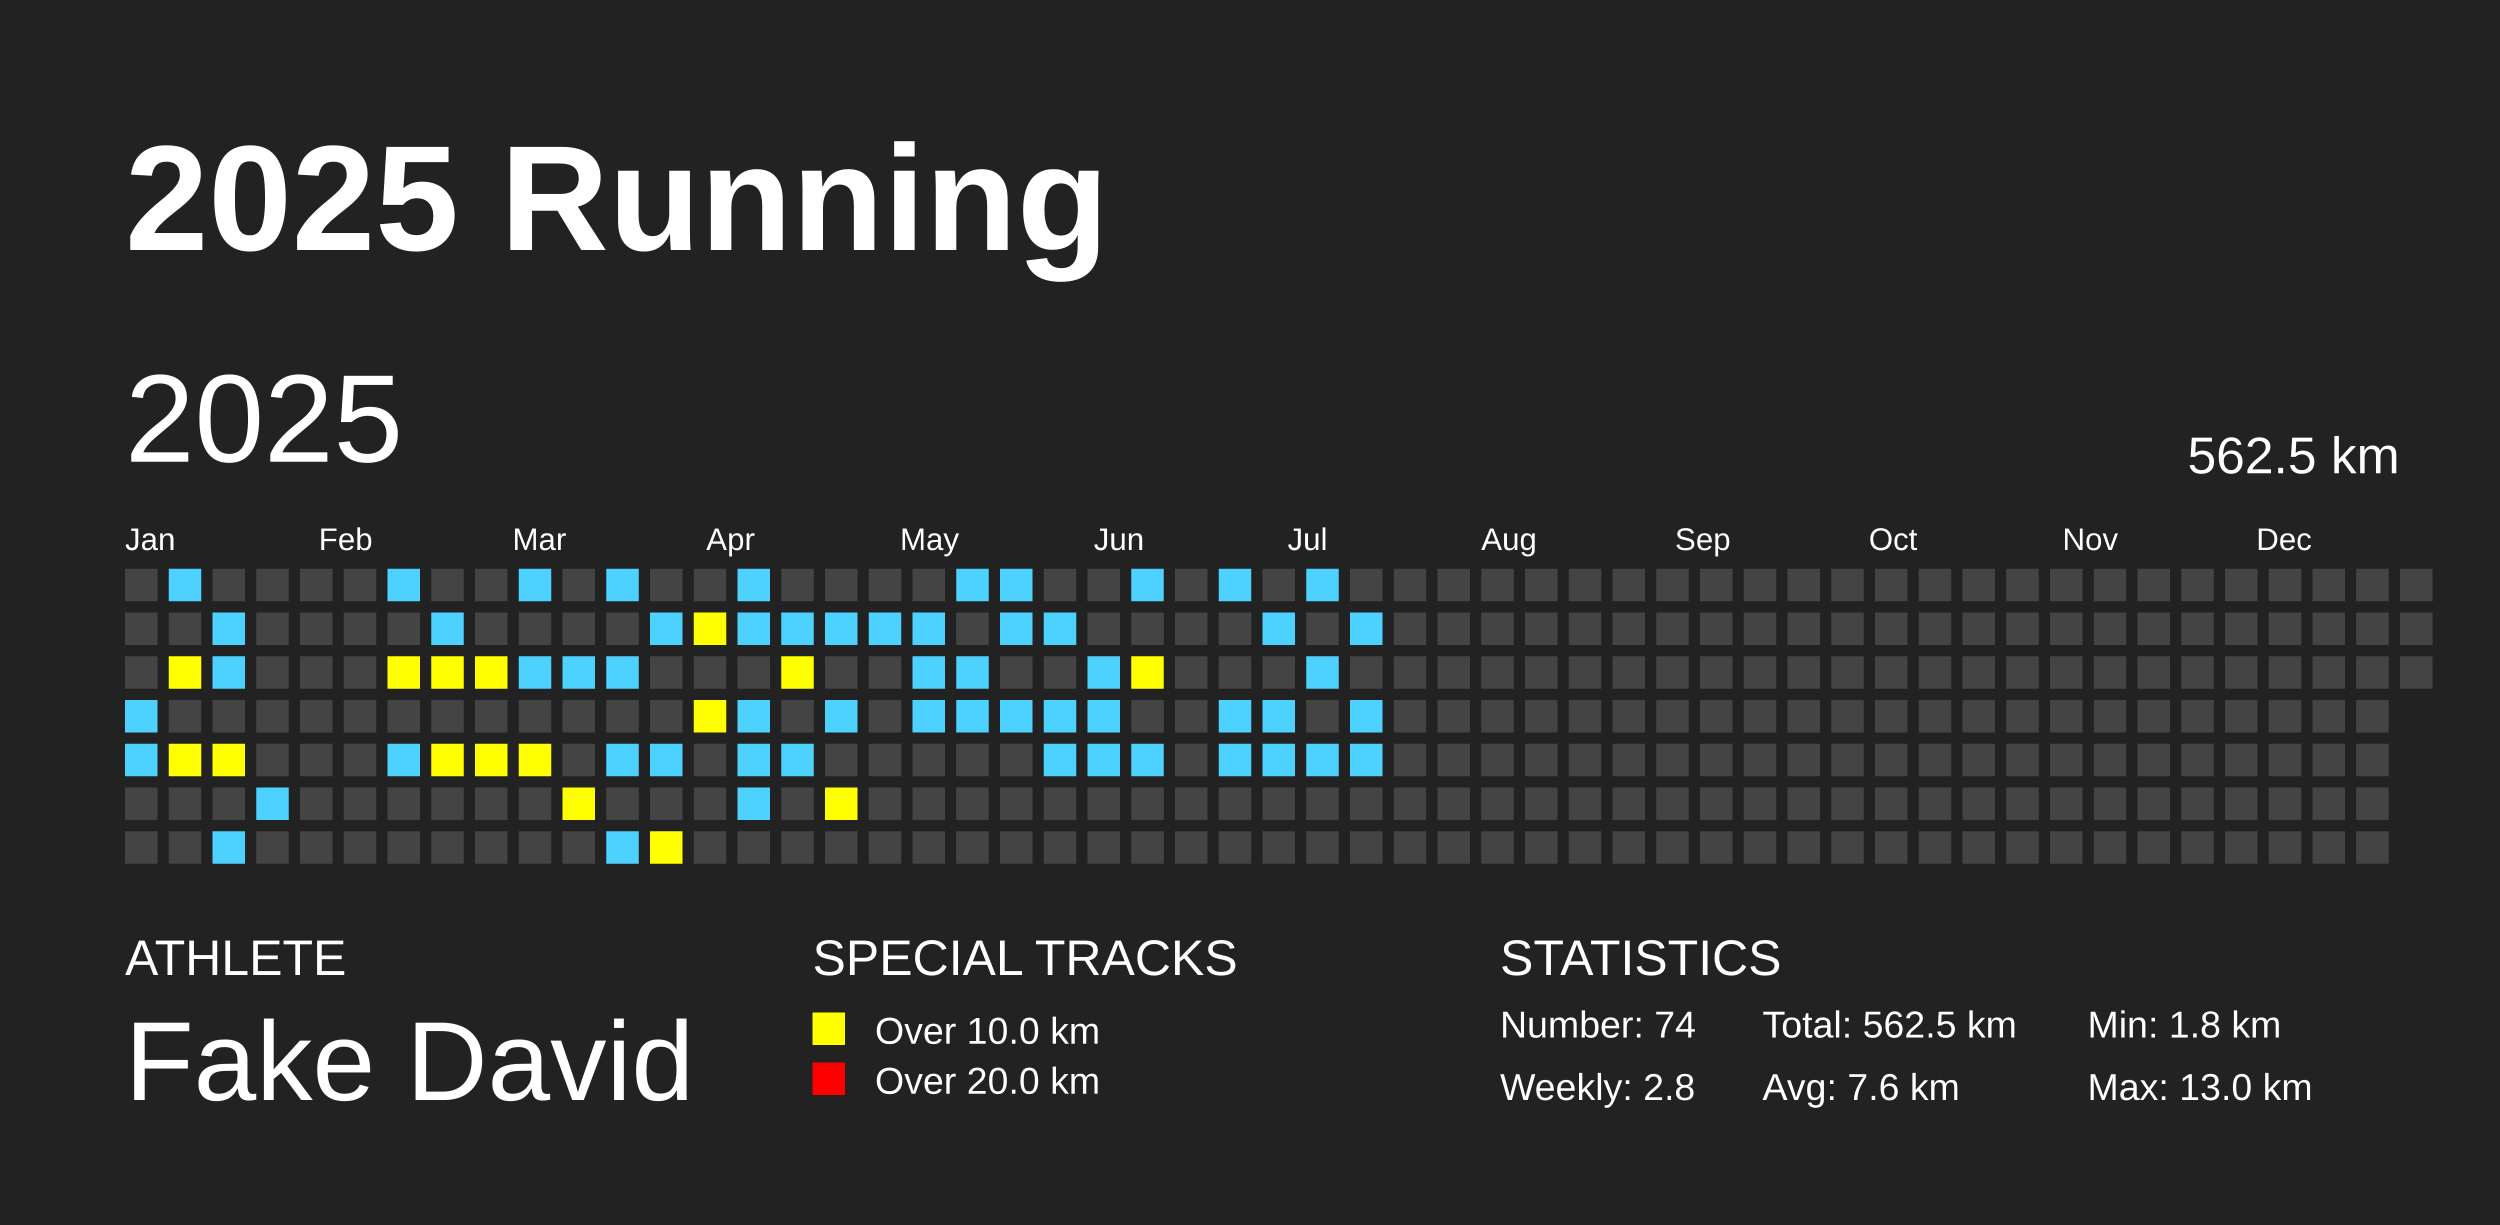
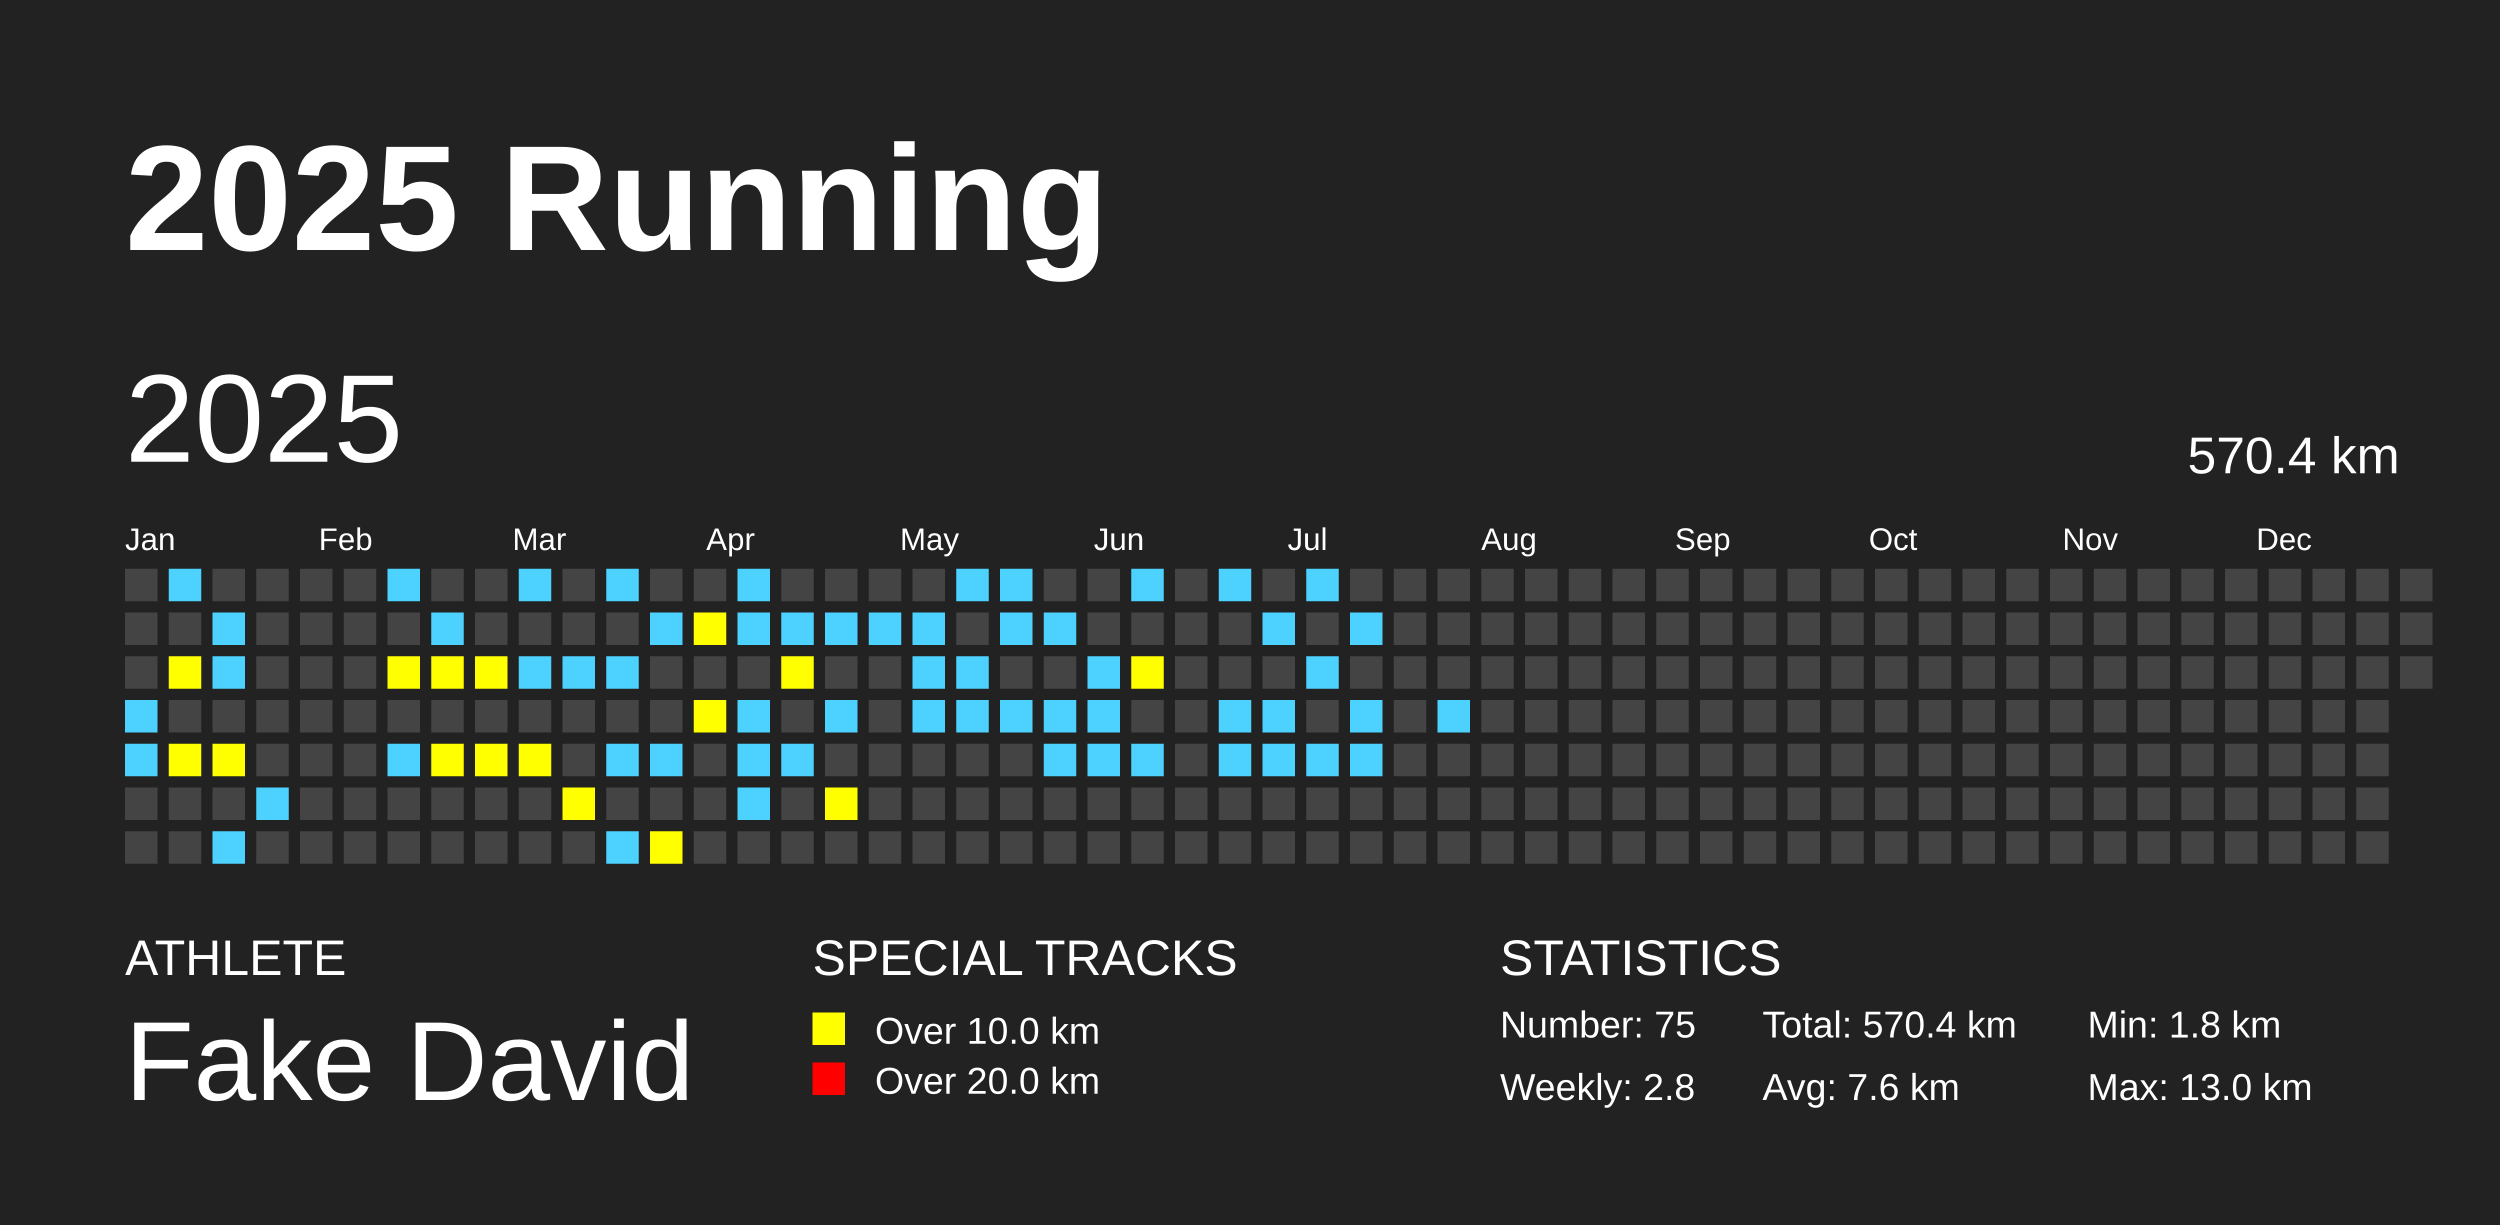
<svg xmlns="http://www.w3.org/2000/svg" baseProfile="full" height="98mm" version="1.1" viewBox="0,0,200,98" width="200mm">
  <defs />
  <rect fill="#222222" height="98" width="200" x="0" y="0" />
  <text fill="#FFFFFF" style="font-size:12px; font-family:Arial; font-weight:bold;" x="10" y="20">2025 Running</text>
  <text fill="#FFFFFF" style="font-size:4px; font-family:Arial" x="10" y="78">ATHLETE</text>
  <text fill="#FFFFFF" style="font-size:9px; font-family:Arial" x="10" y="88">Fake David</text>
  <text fill="#FFFFFF" style="font-size:4px; font-family:Arial" x="65" y="78">SPECIAL TRACKS</text>
  <rect fill="yellow" height="2.6" width="2.6" x="65" y="81" />
  <text fill="#FFFFFF" style="font-size:3px; font-family:Arial" x="70" y="83.5">Over 10.0 km</text>
  <rect fill="red" height="2.6" width="2.6" x="65" y="85" />
  <text fill="#FFFFFF" style="font-size:3px; font-family:Arial" x="70" y="87.5">Over 20.0 km</text>
  <text fill="#FFFFFF" style="font-size:4px; font-family:Arial" x="120" y="78">STATISTICS</text>
-   <text fill="#FFFFFF" style="font-size:3px; font-family:Arial" x="120" y="83">Number: 74</text>
+   <text fill="#FFFFFF" style="font-size:3px; font-family:Arial" x="120" y="83">Number: 75</text>
  <text fill="#FFFFFF" style="font-size:3px; font-family:Arial" x="120" y="88">Weekly: 2.8</text>
-   <text fill="#FFFFFF" style="font-size:3px; font-family:Arial" x="141" y="83">Total: 562.5 km</text>
+   <text fill="#FFFFFF" style="font-size:3px; font-family:Arial" x="141" y="83">Total: 570.4 km</text>
  <text fill="#FFFFFF" style="font-size:3px; font-family:Arial" x="141" y="88">Avg: 7.6 km</text>
  <text fill="#FFFFFF" style="font-size:3px; font-family:Arial" x="167" y="83">Min: 1.8 km</text>
  <text fill="#FFFFFF" style="font-size:3px; font-family:Arial" x="167" y="88">Max: 13.0 km</text>
  <text dominant-baseline="hanging" fill="#FFFFFF" style="font-size:10.0px; font-family:Arial;" x="10" y="30">2025</text>
-   <text dominant-baseline="hanging" fill="#FFFFFF" style="font-size:4.125px; font-family:Arial;" x="175" y="35">562.5 km</text>
+   <text dominant-baseline="hanging" fill="#FFFFFF" style="font-size:4.125px; font-family:Arial;" x="175" y="35">570.4 km</text>
  <text fill="#FFFFFF" style="font-size:2.5px; font-family:Arial" x="10.0" y="44">Jan</text>
  <text fill="#FFFFFF" style="font-size:2.5px; font-family:Arial" x="25.5" y="44">Feb</text>
  <text fill="#FFFFFF" style="font-size:2.5px; font-family:Arial" x="41.0" y="44">Mar</text>
  <text fill="#FFFFFF" style="font-size:2.5px; font-family:Arial" x="56.5" y="44">Apr</text>
  <text fill="#FFFFFF" style="font-size:2.5px; font-family:Arial" x="72.0" y="44">May</text>
  <text fill="#FFFFFF" style="font-size:2.5px; font-family:Arial" x="87.5" y="44">Jun</text>
  <text fill="#FFFFFF" style="font-size:2.5px; font-family:Arial" x="103.0" y="44">Jul</text>
  <text fill="#FFFFFF" style="font-size:2.5px; font-family:Arial" x="118.5" y="44">Aug</text>
  <text fill="#FFFFFF" style="font-size:2.5px; font-family:Arial" x="134.0" y="44">Sep</text>
  <text fill="#FFFFFF" style="font-size:2.5px; font-family:Arial" x="149.5" y="44">Oct</text>
  <text fill="#FFFFFF" style="font-size:2.5px; font-family:Arial" x="165.0" y="44">Nov</text>
  <text fill="#FFFFFF" style="font-size:2.5px; font-family:Arial" x="180.5" y="44">Dec</text>
  <rect fill="#444444" height="2.6" width="2.6" x="10.0" y="45.5" />
  <rect fill="#444444" height="2.6" width="2.6" x="10.0" y="49.0" />
  <rect fill="#444444" height="2.6" width="2.6" x="10.0" y="52.5" />
  <rect fill="#4DD2FF" height="2.6" width="2.6" x="10.0" y="56.0" />
  <rect fill="#4DD2FF" height="2.6" width="2.6" x="10.0" y="59.5" />
  <rect fill="#444444" height="2.6" width="2.6" x="10.0" y="63.0" />
  <rect fill="#444444" height="2.6" width="2.6" x="10.0" y="66.5" />
  <rect fill="#4DD2FF" height="2.6" width="2.6" x="13.5" y="45.5" />
  <rect fill="#444444" height="2.6" width="2.6" x="13.5" y="49.0" />
  <rect fill="yellow" height="2.6" width="2.6" x="13.5" y="52.5" />
  <rect fill="#444444" height="2.6" width="2.6" x="13.5" y="56.0" />
  <rect fill="yellow" height="2.6" width="2.6" x="13.5" y="59.5" />
  <rect fill="#444444" height="2.6" width="2.6" x="13.5" y="63.0" />
  <rect fill="#444444" height="2.6" width="2.6" x="13.5" y="66.5" />
  <rect fill="#444444" height="2.6" width="2.6" x="17.0" y="45.5" />
  <rect fill="#4DD2FF" height="2.6" width="2.6" x="17.0" y="49.0" />
  <rect fill="#4DD2FF" height="2.6" width="2.6" x="17.0" y="52.5" />
  <rect fill="#444444" height="2.6" width="2.6" x="17.0" y="56.0" />
  <rect fill="yellow" height="2.6" width="2.6" x="17.0" y="59.5" />
  <rect fill="#444444" height="2.6" width="2.6" x="17.0" y="63.0" />
  <rect fill="#4DD2FF" height="2.6" width="2.6" x="17.0" y="66.5" />
  <rect fill="#444444" height="2.6" width="2.6" x="20.5" y="45.5" />
  <rect fill="#444444" height="2.6" width="2.6" x="20.5" y="49.0" />
  <rect fill="#444444" height="2.6" width="2.6" x="20.5" y="52.5" />
  <rect fill="#444444" height="2.6" width="2.6" x="20.5" y="56.0" />
  <rect fill="#444444" height="2.6" width="2.6" x="20.5" y="59.5" />
  <rect fill="#4DD2FF" height="2.6" width="2.6" x="20.5" y="63.0" />
  <rect fill="#444444" height="2.6" width="2.6" x="20.5" y="66.5" />
  <rect fill="#444444" height="2.6" width="2.6" x="24.0" y="45.5" />
  <rect fill="#444444" height="2.6" width="2.6" x="24.0" y="49.0" />
  <rect fill="#444444" height="2.6" width="2.6" x="24.0" y="52.5" />
  <rect fill="#444444" height="2.6" width="2.6" x="24.0" y="56.0" />
  <rect fill="#444444" height="2.6" width="2.6" x="24.0" y="59.5" />
  <rect fill="#444444" height="2.6" width="2.6" x="24.0" y="63.0" />
  <rect fill="#444444" height="2.6" width="2.6" x="24.0" y="66.5" />
  <rect fill="#444444" height="2.6" width="2.6" x="27.5" y="45.5" />
  <rect fill="#444444" height="2.6" width="2.6" x="27.5" y="49.0" />
  <rect fill="#444444" height="2.6" width="2.6" x="27.5" y="52.5" />
  <rect fill="#444444" height="2.6" width="2.6" x="27.5" y="56.0" />
  <rect fill="#444444" height="2.6" width="2.6" x="27.5" y="59.5" />
  <rect fill="#444444" height="2.6" width="2.6" x="27.5" y="63.0" />
  <rect fill="#444444" height="2.6" width="2.6" x="27.5" y="66.5" />
  <rect fill="#4DD2FF" height="2.6" width="2.6" x="31.0" y="45.5" />
  <rect fill="#444444" height="2.6" width="2.6" x="31.0" y="49.0" />
  <rect fill="yellow" height="2.6" width="2.6" x="31.0" y="52.5" />
  <rect fill="#444444" height="2.6" width="2.6" x="31.0" y="56.0" />
  <rect fill="#4DD2FF" height="2.6" width="2.6" x="31.0" y="59.5" />
  <rect fill="#444444" height="2.6" width="2.6" x="31.0" y="63.0" />
  <rect fill="#444444" height="2.6" width="2.6" x="31.0" y="66.5" />
  <rect fill="#444444" height="2.6" width="2.6" x="34.5" y="45.5" />
  <rect fill="#4DD2FF" height="2.6" width="2.6" x="34.5" y="49.0" />
  <rect fill="yellow" height="2.6" width="2.6" x="34.5" y="52.5" />
  <rect fill="#444444" height="2.6" width="2.6" x="34.5" y="56.0" />
  <rect fill="yellow" height="2.6" width="2.6" x="34.5" y="59.5" />
  <rect fill="#444444" height="2.6" width="2.6" x="34.5" y="63.0" />
  <rect fill="#444444" height="2.6" width="2.6" x="34.5" y="66.5" />
  <rect fill="#444444" height="2.6" width="2.6" x="38.0" y="45.5" />
  <rect fill="#444444" height="2.6" width="2.6" x="38.0" y="49.0" />
  <rect fill="yellow" height="2.6" width="2.6" x="38.0" y="52.5" />
  <rect fill="#444444" height="2.6" width="2.6" x="38.0" y="56.0" />
  <rect fill="yellow" height="2.6" width="2.6" x="38.0" y="59.5" />
  <rect fill="#444444" height="2.6" width="2.6" x="38.0" y="63.0" />
  <rect fill="#444444" height="2.6" width="2.6" x="38.0" y="66.5" />
  <rect fill="#4DD2FF" height="2.6" width="2.6" x="41.5" y="45.5" />
  <rect fill="#444444" height="2.6" width="2.6" x="41.5" y="49.0" />
  <rect fill="#4DD2FF" height="2.6" width="2.6" x="41.5" y="52.5" />
  <rect fill="#444444" height="2.6" width="2.6" x="41.5" y="56.0" />
  <rect fill="yellow" height="2.6" width="2.6" x="41.5" y="59.5" />
  <rect fill="#444444" height="2.6" width="2.6" x="41.5" y="63.0" />
  <rect fill="#444444" height="2.6" width="2.6" x="41.5" y="66.5" />
  <rect fill="#444444" height="2.6" width="2.6" x="45.0" y="45.5" />
  <rect fill="#444444" height="2.6" width="2.6" x="45.0" y="49.0" />
  <rect fill="#4DD2FF" height="2.6" width="2.6" x="45.0" y="52.5" />
  <rect fill="#444444" height="2.6" width="2.6" x="45.0" y="56.0" />
  <rect fill="#444444" height="2.6" width="2.6" x="45.0" y="59.5" />
  <rect fill="yellow" height="2.6" width="2.6" x="45.0" y="63.0" />
  <rect fill="#444444" height="2.6" width="2.6" x="45.0" y="66.5" />
  <rect fill="#4DD2FF" height="2.6" width="2.6" x="48.5" y="45.5" />
  <rect fill="#444444" height="2.6" width="2.6" x="48.5" y="49.0" />
  <rect fill="#4DD2FF" height="2.6" width="2.6" x="48.5" y="52.5" />
  <rect fill="#444444" height="2.6" width="2.6" x="48.5" y="56.0" />
  <rect fill="#4DD2FF" height="2.6" width="2.6" x="48.5" y="59.5" />
  <rect fill="#444444" height="2.6" width="2.6" x="48.5" y="63.0" />
  <rect fill="#4DD2FF" height="2.6" width="2.6" x="48.5" y="66.5" />
  <rect fill="#444444" height="2.6" width="2.6" x="52.0" y="45.5" />
  <rect fill="#4DD2FF" height="2.6" width="2.6" x="52.0" y="49.0" />
  <rect fill="#444444" height="2.6" width="2.6" x="52.0" y="52.5" />
  <rect fill="#444444" height="2.6" width="2.6" x="52.0" y="56.0" />
  <rect fill="#4DD2FF" height="2.6" width="2.6" x="52.0" y="59.5" />
  <rect fill="#444444" height="2.6" width="2.6" x="52.0" y="63.0" />
  <rect fill="yellow" height="2.6" width="2.6" x="52.0" y="66.5" />
  <rect fill="#444444" height="2.6" width="2.6" x="55.5" y="45.5" />
  <rect fill="yellow" height="2.6" width="2.6" x="55.5" y="49.0" />
  <rect fill="#444444" height="2.6" width="2.6" x="55.5" y="52.5" />
  <rect fill="yellow" height="2.6" width="2.6" x="55.5" y="56.0" />
  <rect fill="#444444" height="2.6" width="2.6" x="55.5" y="59.5" />
  <rect fill="#444444" height="2.6" width="2.6" x="55.5" y="63.0" />
  <rect fill="#444444" height="2.6" width="2.6" x="55.5" y="66.5" />
  <rect fill="#4DD2FF" height="2.6" width="2.6" x="59.0" y="45.5" />
  <rect fill="#4DD2FF" height="2.6" width="2.6" x="59.0" y="49.0" />
  <rect fill="#444444" height="2.6" width="2.6" x="59.0" y="52.5" />
  <rect fill="#4DD2FF" height="2.6" width="2.6" x="59.0" y="56.0" />
  <rect fill="#4DD2FF" height="2.6" width="2.6" x="59.0" y="59.5" />
  <rect fill="#4DD2FF" height="2.6" width="2.6" x="59.0" y="63.0" />
  <rect fill="#444444" height="2.6" width="2.6" x="59.0" y="66.5" />
  <rect fill="#444444" height="2.6" width="2.6" x="62.5" y="45.5" />
  <rect fill="#4DD2FF" height="2.6" width="2.6" x="62.5" y="49.0" />
  <rect fill="yellow" height="2.6" width="2.6" x="62.5" y="52.5" />
  <rect fill="#444444" height="2.6" width="2.6" x="62.5" y="56.0" />
  <rect fill="#4DD2FF" height="2.6" width="2.6" x="62.5" y="59.5" />
  <rect fill="#444444" height="2.6" width="2.6" x="62.5" y="63.0" />
  <rect fill="#444444" height="2.6" width="2.6" x="62.5" y="66.5" />
  <rect fill="#444444" height="2.6" width="2.6" x="66.0" y="45.5" />
  <rect fill="#4DD2FF" height="2.6" width="2.6" x="66.0" y="49.0" />
  <rect fill="#444444" height="2.6" width="2.6" x="66.0" y="52.5" />
  <rect fill="#4DD2FF" height="2.6" width="2.6" x="66.0" y="56.0" />
  <rect fill="#444444" height="2.6" width="2.6" x="66.0" y="59.5" />
  <rect fill="yellow" height="2.6" width="2.6" x="66.0" y="63.0" />
  <rect fill="#444444" height="2.6" width="2.6" x="66.0" y="66.5" />
  <rect fill="#444444" height="2.6" width="2.6" x="69.5" y="45.5" />
  <rect fill="#4DD2FF" height="2.6" width="2.6" x="69.5" y="49.0" />
  <rect fill="#444444" height="2.6" width="2.6" x="69.5" y="52.5" />
  <rect fill="#444444" height="2.6" width="2.6" x="69.5" y="56.0" />
  <rect fill="#444444" height="2.6" width="2.6" x="69.5" y="59.5" />
  <rect fill="#444444" height="2.6" width="2.6" x="69.5" y="63.0" />
  <rect fill="#444444" height="2.6" width="2.6" x="69.5" y="66.5" />
  <rect fill="#444444" height="2.6" width="2.6" x="73.0" y="45.5" />
  <rect fill="#4DD2FF" height="2.6" width="2.6" x="73.0" y="49.0" />
  <rect fill="#4DD2FF" height="2.6" width="2.6" x="73.0" y="52.5" />
  <rect fill="#4DD2FF" height="2.6" width="2.6" x="73.0" y="56.0" />
  <rect fill="#444444" height="2.6" width="2.6" x="73.0" y="59.5" />
  <rect fill="#444444" height="2.6" width="2.6" x="73.0" y="63.0" />
  <rect fill="#444444" height="2.6" width="2.6" x="73.0" y="66.5" />
  <rect fill="#4DD2FF" height="2.6" width="2.6" x="76.5" y="45.5" />
  <rect fill="#444444" height="2.6" width="2.6" x="76.5" y="49.0" />
  <rect fill="#4DD2FF" height="2.6" width="2.6" x="76.5" y="52.5" />
  <rect fill="#4DD2FF" height="2.6" width="2.6" x="76.5" y="56.0" />
  <rect fill="#444444" height="2.6" width="2.6" x="76.5" y="59.5" />
  <rect fill="#444444" height="2.6" width="2.6" x="76.5" y="63.0" />
  <rect fill="#444444" height="2.6" width="2.6" x="76.5" y="66.5" />
  <rect fill="#4DD2FF" height="2.6" width="2.6" x="80.0" y="45.5" />
  <rect fill="#4DD2FF" height="2.6" width="2.6" x="80.0" y="49.0" />
  <rect fill="#444444" height="2.6" width="2.6" x="80.0" y="52.5" />
  <rect fill="#4DD2FF" height="2.6" width="2.6" x="80.0" y="56.0" />
  <rect fill="#444444" height="2.6" width="2.6" x="80.0" y="59.5" />
  <rect fill="#444444" height="2.6" width="2.6" x="80.0" y="63.0" />
  <rect fill="#444444" height="2.6" width="2.6" x="80.0" y="66.5" />
  <rect fill="#444444" height="2.6" width="2.6" x="83.5" y="45.5" />
  <rect fill="#4DD2FF" height="2.6" width="2.6" x="83.5" y="49.0" />
  <rect fill="#444444" height="2.6" width="2.6" x="83.5" y="52.5" />
  <rect fill="#4DD2FF" height="2.6" width="2.6" x="83.5" y="56.0" />
  <rect fill="#4DD2FF" height="2.6" width="2.6" x="83.5" y="59.5" />
  <rect fill="#444444" height="2.6" width="2.6" x="83.5" y="63.0" />
  <rect fill="#444444" height="2.6" width="2.6" x="83.5" y="66.5" />
  <rect fill="#444444" height="2.6" width="2.6" x="87.0" y="45.5" />
  <rect fill="#444444" height="2.6" width="2.6" x="87.0" y="49.0" />
  <rect fill="#4DD2FF" height="2.6" width="2.6" x="87.0" y="52.5" />
  <rect fill="#4DD2FF" height="2.6" width="2.6" x="87.0" y="56.0" />
  <rect fill="#4DD2FF" height="2.6" width="2.6" x="87.0" y="59.5" />
  <rect fill="#444444" height="2.6" width="2.6" x="87.0" y="63.0" />
  <rect fill="#444444" height="2.6" width="2.6" x="87.0" y="66.5" />
  <rect fill="#4DD2FF" height="2.6" width="2.6" x="90.5" y="45.5" />
  <rect fill="#444444" height="2.6" width="2.6" x="90.5" y="49.0" />
  <rect fill="yellow" height="2.6" width="2.6" x="90.5" y="52.5" />
  <rect fill="#444444" height="2.6" width="2.6" x="90.5" y="56.0" />
  <rect fill="#4DD2FF" height="2.6" width="2.6" x="90.5" y="59.5" />
  <rect fill="#444444" height="2.6" width="2.6" x="90.5" y="63.0" />
  <rect fill="#444444" height="2.6" width="2.6" x="90.5" y="66.5" />
  <rect fill="#444444" height="2.6" width="2.6" x="94.0" y="45.5" />
  <rect fill="#444444" height="2.6" width="2.6" x="94.0" y="49.0" />
  <rect fill="#444444" height="2.6" width="2.6" x="94.0" y="52.5" />
  <rect fill="#444444" height="2.6" width="2.6" x="94.0" y="56.0" />
  <rect fill="#444444" height="2.6" width="2.6" x="94.0" y="59.5" />
  <rect fill="#444444" height="2.6" width="2.6" x="94.0" y="63.0" />
  <rect fill="#444444" height="2.6" width="2.6" x="94.0" y="66.5" />
  <rect fill="#4DD2FF" height="2.6" width="2.6" x="97.5" y="45.5" />
  <rect fill="#444444" height="2.6" width="2.6" x="97.5" y="49.0" />
  <rect fill="#444444" height="2.6" width="2.6" x="97.5" y="52.5" />
  <rect fill="#4DD2FF" height="2.6" width="2.6" x="97.5" y="56.0" />
  <rect fill="#4DD2FF" height="2.6" width="2.6" x="97.5" y="59.5" />
  <rect fill="#444444" height="2.6" width="2.6" x="97.5" y="63.0" />
  <rect fill="#444444" height="2.6" width="2.6" x="97.5" y="66.5" />
  <rect fill="#444444" height="2.6" width="2.6" x="101.0" y="45.5" />
  <rect fill="#4DD2FF" height="2.6" width="2.6" x="101.0" y="49.0" />
  <rect fill="#444444" height="2.6" width="2.6" x="101.0" y="52.5" />
  <rect fill="#4DD2FF" height="2.6" width="2.6" x="101.0" y="56.0" />
  <rect fill="#4DD2FF" height="2.6" width="2.6" x="101.0" y="59.5" />
  <rect fill="#444444" height="2.6" width="2.6" x="101.0" y="63.0" />
  <rect fill="#444444" height="2.6" width="2.6" x="101.0" y="66.5" />
  <rect fill="#4DD2FF" height="2.6" width="2.6" x="104.5" y="45.5" />
  <rect fill="#444444" height="2.6" width="2.6" x="104.5" y="49.0" />
  <rect fill="#4DD2FF" height="2.6" width="2.6" x="104.5" y="52.5" />
  <rect fill="#444444" height="2.6" width="2.6" x="104.5" y="56.0" />
  <rect fill="#4DD2FF" height="2.6" width="2.6" x="104.5" y="59.5" />
  <rect fill="#444444" height="2.6" width="2.6" x="104.5" y="63.0" />
  <rect fill="#444444" height="2.6" width="2.6" x="104.5" y="66.5" />
  <rect fill="#444444" height="2.6" width="2.6" x="108.0" y="45.5" />
  <rect fill="#4DD2FF" height="2.6" width="2.6" x="108.0" y="49.0" />
  <rect fill="#444444" height="2.6" width="2.6" x="108.0" y="52.5" />
  <rect fill="#4DD2FF" height="2.6" width="2.6" x="108.0" y="56.0" />
  <rect fill="#4DD2FF" height="2.6" width="2.6" x="108.0" y="59.5" />
  <rect fill="#444444" height="2.6" width="2.6" x="108.0" y="63.0" />
  <rect fill="#444444" height="2.6" width="2.6" x="108.0" y="66.5" />
  <rect fill="#444444" height="2.6" width="2.6" x="111.5" y="45.5" />
  <rect fill="#444444" height="2.6" width="2.6" x="111.5" y="49.0" />
  <rect fill="#444444" height="2.6" width="2.6" x="111.5" y="52.5" />
  <rect fill="#444444" height="2.6" width="2.6" x="111.5" y="56.0" />
  <rect fill="#444444" height="2.6" width="2.6" x="111.5" y="59.5" />
  <rect fill="#444444" height="2.6" width="2.6" x="111.5" y="63.0" />
  <rect fill="#444444" height="2.6" width="2.6" x="111.5" y="66.5" />
  <rect fill="#444444" height="2.6" width="2.6" x="115.0" y="45.5" />
  <rect fill="#444444" height="2.6" width="2.6" x="115.0" y="49.0" />
  <rect fill="#444444" height="2.6" width="2.6" x="115.0" y="52.5" />
-   <rect fill="#444444" height="2.6" width="2.6" x="115.0" y="56.0" />
+   <rect fill="#4DD2FF" height="2.6" width="2.6" x="115.0" y="56.0" />
  <rect fill="#444444" height="2.6" width="2.6" x="115.0" y="59.5" />
  <rect fill="#444444" height="2.6" width="2.6" x="115.0" y="63.0" />
  <rect fill="#444444" height="2.6" width="2.6" x="115.0" y="66.5" />
  <rect fill="#444444" height="2.6" width="2.6" x="118.5" y="45.5" />
  <rect fill="#444444" height="2.6" width="2.6" x="118.5" y="49.0" />
  <rect fill="#444444" height="2.6" width="2.6" x="118.5" y="52.5" />
  <rect fill="#444444" height="2.6" width="2.6" x="118.5" y="56.0" />
  <rect fill="#444444" height="2.6" width="2.6" x="118.5" y="59.5" />
  <rect fill="#444444" height="2.6" width="2.6" x="118.5" y="63.0" />
  <rect fill="#444444" height="2.6" width="2.6" x="118.5" y="66.5" />
  <rect fill="#444444" height="2.6" width="2.6" x="122.0" y="45.5" />
  <rect fill="#444444" height="2.6" width="2.6" x="122.0" y="49.0" />
  <rect fill="#444444" height="2.6" width="2.6" x="122.0" y="52.5" />
  <rect fill="#444444" height="2.6" width="2.6" x="122.0" y="56.0" />
  <rect fill="#444444" height="2.6" width="2.6" x="122.0" y="59.5" />
  <rect fill="#444444" height="2.6" width="2.6" x="122.0" y="63.0" />
  <rect fill="#444444" height="2.6" width="2.6" x="122.0" y="66.5" />
  <rect fill="#444444" height="2.6" width="2.6" x="125.5" y="45.5" />
  <rect fill="#444444" height="2.6" width="2.6" x="125.5" y="49.0" />
  <rect fill="#444444" height="2.6" width="2.6" x="125.5" y="52.5" />
  <rect fill="#444444" height="2.6" width="2.6" x="125.5" y="56.0" />
  <rect fill="#444444" height="2.6" width="2.6" x="125.5" y="59.5" />
  <rect fill="#444444" height="2.6" width="2.6" x="125.5" y="63.0" />
  <rect fill="#444444" height="2.6" width="2.6" x="125.5" y="66.5" />
  <rect fill="#444444" height="2.6" width="2.6" x="129.0" y="45.5" />
  <rect fill="#444444" height="2.6" width="2.6" x="129.0" y="49.0" />
  <rect fill="#444444" height="2.6" width="2.6" x="129.0" y="52.5" />
  <rect fill="#444444" height="2.6" width="2.6" x="129.0" y="56.0" />
  <rect fill="#444444" height="2.6" width="2.6" x="129.0" y="59.5" />
  <rect fill="#444444" height="2.6" width="2.6" x="129.0" y="63.0" />
  <rect fill="#444444" height="2.6" width="2.6" x="129.0" y="66.5" />
  <rect fill="#444444" height="2.6" width="2.6" x="132.5" y="45.5" />
  <rect fill="#444444" height="2.6" width="2.6" x="132.5" y="49.0" />
  <rect fill="#444444" height="2.6" width="2.6" x="132.5" y="52.5" />
  <rect fill="#444444" height="2.6" width="2.6" x="132.5" y="56.0" />
  <rect fill="#444444" height="2.6" width="2.6" x="132.5" y="59.5" />
  <rect fill="#444444" height="2.6" width="2.6" x="132.5" y="63.0" />
  <rect fill="#444444" height="2.6" width="2.6" x="132.5" y="66.5" />
  <rect fill="#444444" height="2.6" width="2.6" x="136.0" y="45.5" />
  <rect fill="#444444" height="2.6" width="2.6" x="136.0" y="49.0" />
  <rect fill="#444444" height="2.6" width="2.6" x="136.0" y="52.5" />
  <rect fill="#444444" height="2.6" width="2.6" x="136.0" y="56.0" />
  <rect fill="#444444" height="2.6" width="2.6" x="136.0" y="59.5" />
  <rect fill="#444444" height="2.6" width="2.6" x="136.0" y="63.0" />
  <rect fill="#444444" height="2.6" width="2.6" x="136.0" y="66.5" />
  <rect fill="#444444" height="2.6" width="2.6" x="139.5" y="45.5" />
  <rect fill="#444444" height="2.6" width="2.6" x="139.5" y="49.0" />
  <rect fill="#444444" height="2.6" width="2.6" x="139.5" y="52.5" />
  <rect fill="#444444" height="2.6" width="2.6" x="139.5" y="56.0" />
  <rect fill="#444444" height="2.6" width="2.6" x="139.5" y="59.5" />
  <rect fill="#444444" height="2.6" width="2.6" x="139.5" y="63.0" />
  <rect fill="#444444" height="2.6" width="2.6" x="139.5" y="66.5" />
  <rect fill="#444444" height="2.6" width="2.6" x="143.0" y="45.5" />
  <rect fill="#444444" height="2.6" width="2.6" x="143.0" y="49.0" />
  <rect fill="#444444" height="2.6" width="2.6" x="143.0" y="52.5" />
  <rect fill="#444444" height="2.6" width="2.6" x="143.0" y="56.0" />
  <rect fill="#444444" height="2.6" width="2.6" x="143.0" y="59.5" />
  <rect fill="#444444" height="2.6" width="2.6" x="143.0" y="63.0" />
  <rect fill="#444444" height="2.6" width="2.6" x="143.0" y="66.5" />
  <rect fill="#444444" height="2.6" width="2.6" x="146.5" y="45.5" />
  <rect fill="#444444" height="2.6" width="2.6" x="146.5" y="49.0" />
  <rect fill="#444444" height="2.6" width="2.6" x="146.5" y="52.5" />
  <rect fill="#444444" height="2.6" width="2.6" x="146.5" y="56.0" />
  <rect fill="#444444" height="2.6" width="2.6" x="146.5" y="59.5" />
  <rect fill="#444444" height="2.6" width="2.6" x="146.5" y="63.0" />
  <rect fill="#444444" height="2.6" width="2.6" x="146.5" y="66.5" />
  <rect fill="#444444" height="2.6" width="2.6" x="150.0" y="45.5" />
  <rect fill="#444444" height="2.6" width="2.6" x="150.0" y="49.0" />
  <rect fill="#444444" height="2.6" width="2.6" x="150.0" y="52.5" />
  <rect fill="#444444" height="2.6" width="2.6" x="150.0" y="56.0" />
  <rect fill="#444444" height="2.6" width="2.6" x="150.0" y="59.5" />
  <rect fill="#444444" height="2.6" width="2.6" x="150.0" y="63.0" />
  <rect fill="#444444" height="2.6" width="2.6" x="150.0" y="66.5" />
  <rect fill="#444444" height="2.6" width="2.6" x="153.5" y="45.5" />
  <rect fill="#444444" height="2.6" width="2.6" x="153.5" y="49.0" />
  <rect fill="#444444" height="2.6" width="2.6" x="153.5" y="52.5" />
  <rect fill="#444444" height="2.6" width="2.6" x="153.5" y="56.0" />
  <rect fill="#444444" height="2.6" width="2.6" x="153.5" y="59.5" />
  <rect fill="#444444" height="2.6" width="2.6" x="153.5" y="63.0" />
  <rect fill="#444444" height="2.6" width="2.6" x="153.5" y="66.5" />
  <rect fill="#444444" height="2.6" width="2.6" x="157.0" y="45.5" />
  <rect fill="#444444" height="2.6" width="2.6" x="157.0" y="49.0" />
  <rect fill="#444444" height="2.6" width="2.6" x="157.0" y="52.5" />
  <rect fill="#444444" height="2.6" width="2.6" x="157.0" y="56.0" />
  <rect fill="#444444" height="2.6" width="2.6" x="157.0" y="59.5" />
  <rect fill="#444444" height="2.6" width="2.6" x="157.0" y="63.0" />
  <rect fill="#444444" height="2.6" width="2.6" x="157.0" y="66.5" />
  <rect fill="#444444" height="2.6" width="2.6" x="160.5" y="45.5" />
  <rect fill="#444444" height="2.6" width="2.6" x="160.5" y="49.0" />
  <rect fill="#444444" height="2.6" width="2.6" x="160.5" y="52.5" />
  <rect fill="#444444" height="2.6" width="2.6" x="160.5" y="56.0" />
  <rect fill="#444444" height="2.6" width="2.6" x="160.5" y="59.5" />
  <rect fill="#444444" height="2.6" width="2.6" x="160.5" y="63.0" />
  <rect fill="#444444" height="2.6" width="2.6" x="160.5" y="66.5" />
  <rect fill="#444444" height="2.6" width="2.6" x="164.0" y="45.5" />
  <rect fill="#444444" height="2.6" width="2.6" x="164.0" y="49.0" />
  <rect fill="#444444" height="2.6" width="2.6" x="164.0" y="52.5" />
  <rect fill="#444444" height="2.6" width="2.6" x="164.0" y="56.0" />
  <rect fill="#444444" height="2.6" width="2.6" x="164.0" y="59.5" />
  <rect fill="#444444" height="2.6" width="2.6" x="164.0" y="63.0" />
  <rect fill="#444444" height="2.6" width="2.6" x="164.0" y="66.5" />
  <rect fill="#444444" height="2.6" width="2.6" x="167.5" y="45.5" />
  <rect fill="#444444" height="2.6" width="2.6" x="167.5" y="49.0" />
  <rect fill="#444444" height="2.6" width="2.6" x="167.5" y="52.5" />
  <rect fill="#444444" height="2.6" width="2.6" x="167.5" y="56.0" />
  <rect fill="#444444" height="2.6" width="2.6" x="167.5" y="59.5" />
  <rect fill="#444444" height="2.6" width="2.6" x="167.5" y="63.0" />
  <rect fill="#444444" height="2.6" width="2.6" x="167.5" y="66.5" />
  <rect fill="#444444" height="2.6" width="2.6" x="171.0" y="45.5" />
  <rect fill="#444444" height="2.6" width="2.6" x="171.0" y="49.0" />
  <rect fill="#444444" height="2.6" width="2.6" x="171.0" y="52.5" />
  <rect fill="#444444" height="2.6" width="2.6" x="171.0" y="56.0" />
  <rect fill="#444444" height="2.6" width="2.6" x="171.0" y="59.5" />
  <rect fill="#444444" height="2.6" width="2.6" x="171.0" y="63.0" />
  <rect fill="#444444" height="2.6" width="2.6" x="171.0" y="66.5" />
  <rect fill="#444444" height="2.6" width="2.6" x="174.5" y="45.5" />
  <rect fill="#444444" height="2.6" width="2.6" x="174.5" y="49.0" />
  <rect fill="#444444" height="2.6" width="2.6" x="174.5" y="52.5" />
  <rect fill="#444444" height="2.6" width="2.6" x="174.5" y="56.0" />
  <rect fill="#444444" height="2.6" width="2.6" x="174.5" y="59.5" />
  <rect fill="#444444" height="2.6" width="2.6" x="174.5" y="63.0" />
  <rect fill="#444444" height="2.6" width="2.6" x="174.5" y="66.5" />
  <rect fill="#444444" height="2.6" width="2.6" x="178.0" y="45.5" />
  <rect fill="#444444" height="2.6" width="2.6" x="178.0" y="49.0" />
  <rect fill="#444444" height="2.6" width="2.6" x="178.0" y="52.5" />
  <rect fill="#444444" height="2.6" width="2.6" x="178.0" y="56.0" />
  <rect fill="#444444" height="2.6" width="2.6" x="178.0" y="59.5" />
  <rect fill="#444444" height="2.6" width="2.6" x="178.0" y="63.0" />
  <rect fill="#444444" height="2.6" width="2.6" x="178.0" y="66.5" />
  <rect fill="#444444" height="2.6" width="2.6" x="181.5" y="45.5" />
  <rect fill="#444444" height="2.6" width="2.6" x="181.5" y="49.0" />
  <rect fill="#444444" height="2.6" width="2.6" x="181.5" y="52.5" />
  <rect fill="#444444" height="2.6" width="2.6" x="181.5" y="56.0" />
  <rect fill="#444444" height="2.6" width="2.6" x="181.5" y="59.5" />
  <rect fill="#444444" height="2.6" width="2.6" x="181.5" y="63.0" />
  <rect fill="#444444" height="2.6" width="2.6" x="181.5" y="66.5" />
  <rect fill="#444444" height="2.6" width="2.6" x="185.0" y="45.5" />
  <rect fill="#444444" height="2.6" width="2.6" x="185.0" y="49.0" />
  <rect fill="#444444" height="2.6" width="2.6" x="185.0" y="52.5" />
  <rect fill="#444444" height="2.6" width="2.6" x="185.0" y="56.0" />
  <rect fill="#444444" height="2.6" width="2.6" x="185.0" y="59.5" />
  <rect fill="#444444" height="2.6" width="2.6" x="185.0" y="63.0" />
  <rect fill="#444444" height="2.6" width="2.6" x="185.0" y="66.5" />
  <rect fill="#444444" height="2.6" width="2.6" x="188.5" y="45.5" />
  <rect fill="#444444" height="2.6" width="2.6" x="188.5" y="49.0" />
  <rect fill="#444444" height="2.6" width="2.6" x="188.5" y="52.5" />
  <rect fill="#444444" height="2.6" width="2.6" x="188.5" y="56.0" />
  <rect fill="#444444" height="2.6" width="2.6" x="188.5" y="59.5" />
  <rect fill="#444444" height="2.6" width="2.6" x="188.5" y="63.0" />
  <rect fill="#444444" height="2.6" width="2.6" x="188.5" y="66.5" />
  <rect fill="#444444" height="2.6" width="2.6" x="192.0" y="45.5" />
  <rect fill="#444444" height="2.6" width="2.6" x="192.0" y="49.0" />
  <rect fill="#444444" height="2.6" width="2.6" x="192.0" y="52.5" />
</svg>
